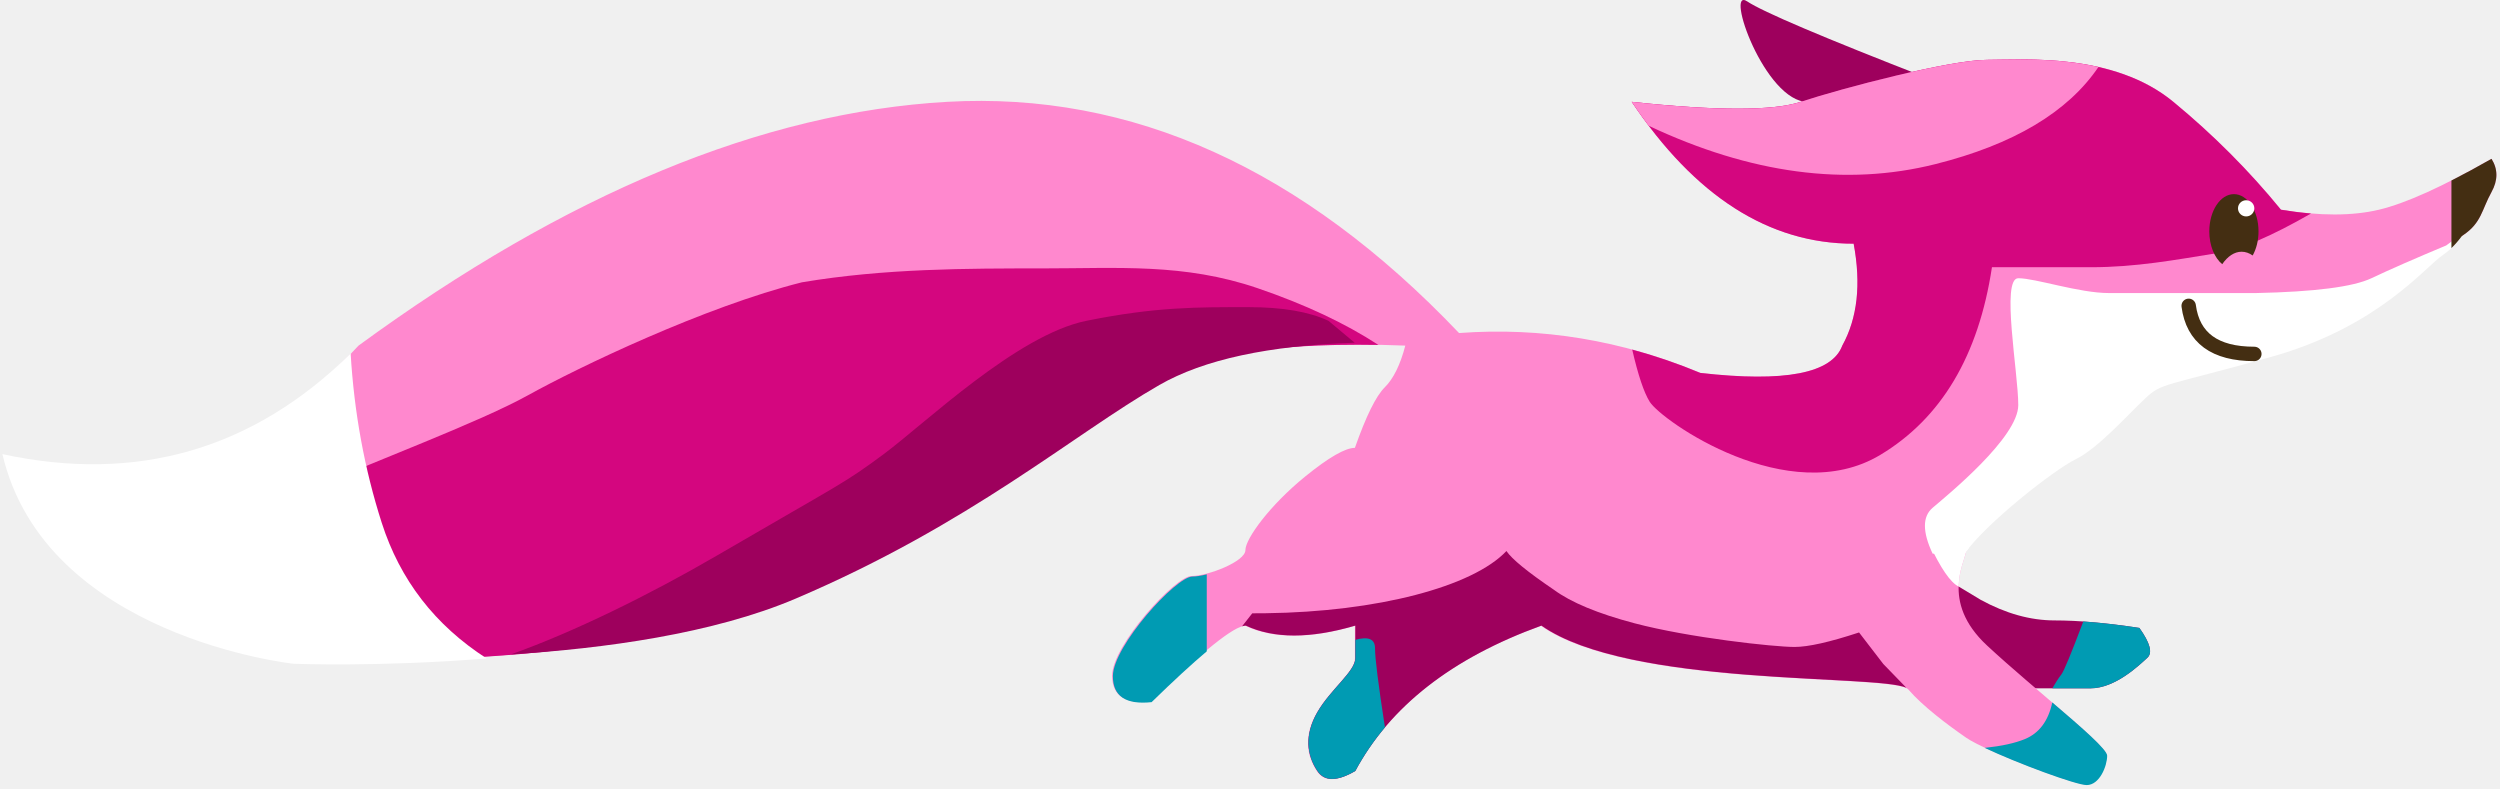
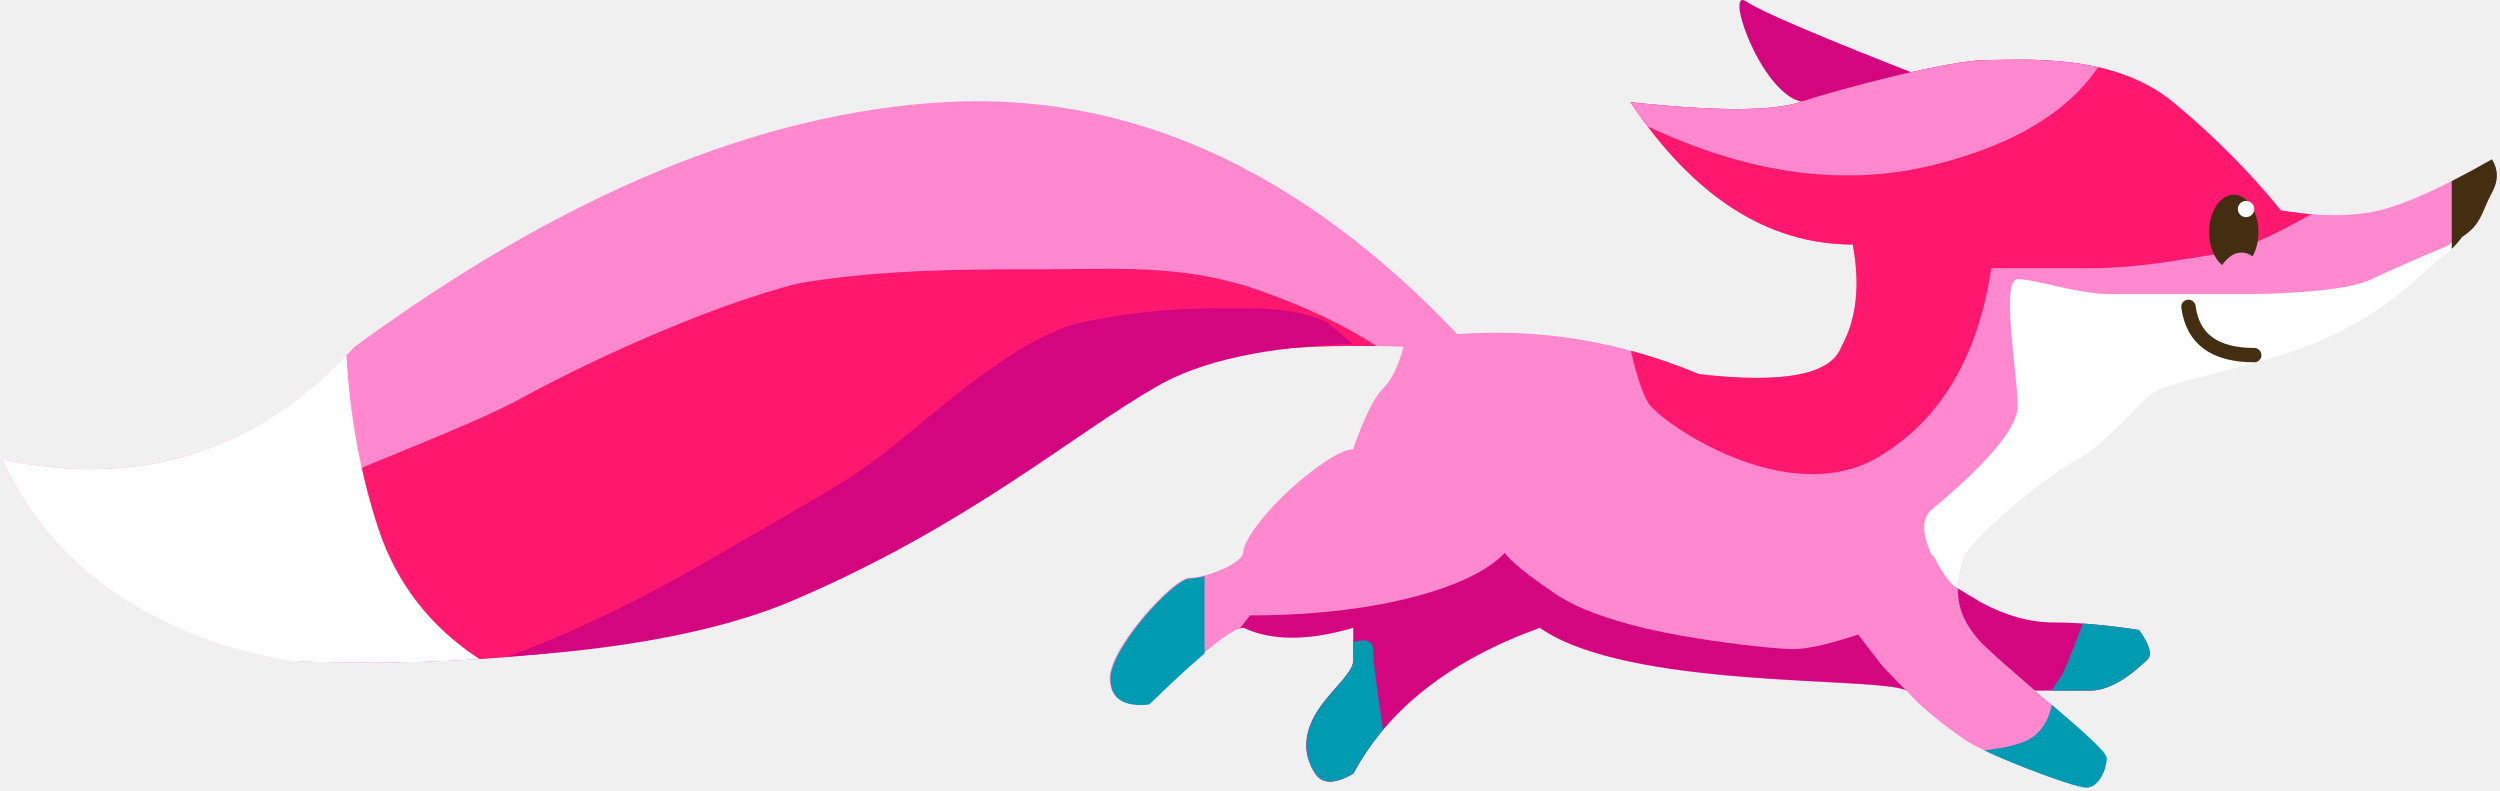
- <svg xmlns="http://www.w3.org/2000/svg" width="520px" height="164px" viewBox="0 0 520 164" version="1.1">
+ <svg xmlns="http://www.w3.org/2000/svg" width="490px" height="155px" viewBox="0 0 490 155" version="1.1">
  <g id="Concept-screens" stroke="none" stroke-width="1" fill="none" fill-rule="evenodd">
-     <g id="Group-38" transform="translate(-111, -193)">
-       <g id="Group-29">
-         <g id="Group-22" transform="translate(112.5, 193)">
-           <g id="Group-10">
-             <g id="Group-9">
-               <g id="Group-8">
-                 <path d="M410.466,124.752 C415.706,127.615 420.828,129.046 425.831,129.046 C430.835,129.046 436.721,129.566 443.488,130.606 C445.717,133.719 446.274,135.787 445.16,136.807 C443.488,138.338 438.508,143.174 433.3,143.174 C429.828,143.174 425.8,143.174 421.217,143.174 C414.05,140.825 410.466,138.703 410.466,136.807 C410.466,134.911 408.612,130.892 404.904,124.752 L402.59,120.002 L410.466,124.752 Z" id="Path-6" fill="#9E005D" />
-                 <path d="M337.909,21.18 C355.581,23.085 367.302,23.085 373.07,21.18 C381.723,18.322 404.213,12.448 411.813,12.448 C419.413,12.448 438.084,10.873 450.572,21.18 C458.897,28.051 466.359,35.531 472.958,43.62 C480.983,44.94 487.772,44.94 493.325,43.62 C498.877,42.3 506.68,38.771 516.733,33.035 C518.09,35.195 518.09,37.499 516.733,39.948 C514.698,43.62 514.667,46.318 510.895,48.87 C507.124,51.421 495.344,65.621 472.958,71.887 C450.572,78.152 450.336,77.176 446.74,80.574 C443.144,83.972 436.903,90.952 432.366,93.154 C427.83,95.356 407.487,112.371 407.487,114.427 C407.487,116.483 401.827,125.001 411.813,134.273 C421.8,143.545 436.633,154.926 436.633,157.067 C436.633,159.208 435.065,163.181 432.366,163.181 C429.668,163.181 411.469,156.213 407.487,153.461 C403.504,150.709 398.401,146.85 395.451,143.431 C392.501,140.011 337.909,143.431 319.029,130.163 C300.444,136.889 287.54,146.966 280.317,160.394 C276.525,162.612 273.893,162.612 272.421,160.394 C270.212,157.067 269.689,152.945 272.421,148.188 C275.152,143.431 280.317,139.673 280.317,136.973 C280.317,135.173 280.317,132.903 280.317,130.163 C270.97,132.903 263.379,132.903 257.544,130.163 C255.218,130.163 248.662,135.419 237.874,145.933 C232.506,146.498 229.822,144.696 229.822,140.527 C229.822,134.273 242.969,119.806 246.36,119.806 C249.75,119.806 257.544,116.798 257.544,114.427 C257.544,112.056 262.65,105.058 269.987,99.106 C274.878,95.138 278.322,93.154 280.317,93.154 C282.638,86.562 284.705,82.369 286.521,80.574 C288.336,78.778 289.763,75.883 290.801,71.887 C264.431,70.847 245.293,73.742 233.388,80.574 C215.531,90.821 194.19,109.466 157.765,124.997 C121.34,140.527 59.885,136.973 59.885,136.973 C59.885,136.973 16.34,132.213 -9.9475983e-14,95.252 C28.717,101.368 53.075,93.579 73.075,71.887 C116.312,40.254 157.125,23.352 195.514,21.18 C233.902,19.008 269.392,35.039 301.982,69.273 C319.103,68 335.84,70.765 352.19,77.567 C369.72,79.572 379.56,77.678 381.711,71.887 C384.867,66.184 385.655,59.118 384.078,50.689 C366.477,50.689 351.087,40.853 337.909,21.18 Z" id="Path-4" fill="#FF88CE" />
-                 <path d="M399.514,16.277 C377.637,7.761 365.106,2.433 361.921,0.294 C357.143,-2.915 365.585,21.21 374.538,21.21 C380.507,21.21 387.123,20.47 394.387,18.991 L399.514,16.277 Z" id="Path-5" fill="#9E005D" />
-                 <path d="M479.197,44.403 C470.974,49.124 464.626,51.846 460.154,52.571 C450.81,54.084 442.731,55.583 433.432,55.583 C427.232,55.583 420.363,55.583 412.825,55.583 C410.043,73.977 402.302,86.988 389.601,94.618 C370.55,106.063 344.094,87.508 341.634,83.561 C340.436,81.638 339.224,78.02 337.999,72.709 C342.754,73.996 347.477,75.616 352.168,77.567 C369.698,79.572 379.539,77.678 381.69,71.887 C384.845,66.184 385.634,59.118 384.056,50.689 C366.455,50.689 351.065,40.853 337.887,21.18 C355.559,23.085 367.28,23.085 373.048,21.18 C381.701,18.322 404.191,12.448 411.791,12.448 C419.391,12.448 438.062,10.873 450.55,21.18 C458.876,28.051 466.338,35.531 472.936,43.62 C475.114,43.978 477.201,44.239 479.197,44.403 Z" id="Combined-Shape" fill="#D4067F" />
-                 <path d="M285.204,71.744 C261.82,71.329 244.623,74.281 233.612,80.599 C215.755,90.846 194.414,109.491 157.989,125.022 C121.564,140.552 60.11,136.998 60.11,136.998 C60.11,136.998 37.987,134.58 19.361,119.806 C46.46,109.039 62.369,102.514 67.089,100.231 C74.786,96.509 97.89,88.001 108.342,82.205 C118.794,76.409 145.076,63.79 165.302,58.719 C182.474,55.829 199.728,55.829 215.357,55.829 C230.986,55.829 244.764,54.708 260.082,59.943 C269.93,63.309 278.304,67.242 285.204,71.744 Z" id="Combined-Shape" fill="#D4067F" />
-                 <path d="M99.723,136.954 C77.497,138.768 59.579,138.063 59.579,138.063 C59.579,138.063 7.914,132.571 -0.996,94.461 C26.965,100.505 51.109,93.53 71.435,73.537 C72.163,85.819 74.314,97.542 77.889,108.706 C81.707,120.632 88.986,130.048 99.723,136.954 Z" id="Combined-Shape" fill="#FFFFFF" />
-                 <path d="M280.273,71.287 C262.404,71.861 248.865,74.79 239.654,80.075 C221.797,90.323 200.456,108.968 164.031,124.498 C146.816,131.838 124.01,134.915 104.743,136.119 C117.565,131.586 133.546,123.754 147.707,115.504 C173.797,100.304 173.802,100.757 182.279,94.482 C190.756,88.208 209.989,69.668 224.448,66.734 C238.906,63.801 247.641,63.886 258.212,63.886 C265.26,63.886 270.798,64.835 274.828,66.734 L280.273,71.287 Z" id="Combined-Shape" fill="#9E005D" />
-                 <path d="M434.981,13.928 C428.613,23.325 417.3,30.063 401.042,34.141 C382.477,38.799 362.609,36.141 341.436,26.169 C340.236,24.583 339.053,22.92 337.887,21.18 C355.559,23.085 367.28,23.085 373.048,21.18 C381.701,18.322 404.191,12.448 411.791,12.448 C416.572,12.448 425.734,11.825 434.981,13.928 Z" id="Combined-Shape" fill="#FF88CE" />
-               </g>
-               <path d="M511.245,48.138 C509.973,50.029 508.486,51.78 506.614,53.046 C502.843,55.597 493.241,67.978 470.855,74.244 C448.469,80.509 448.234,79.533 444.638,82.931 C441.042,86.328 434.8,93.309 430.264,95.511 C425.75,97.702 411.44,108.947 407.121,115.181 L406.901,115.158 L400.487,115.158 C398.35,110.623 398.35,107.444 400.487,105.62 C403.694,102.884 418.3,90.974 418.3,84.261 C418.3,77.547 414.669,57.872 418.3,57.872 C421.93,57.872 430.899,60.957 437.196,60.957 C441.395,60.957 446.765,60.957 453.307,60.957 L467.703,60.957 C479.935,60.702 487.952,59.673 491.755,57.872 C495.557,56.071 500.746,53.797 507.319,51.049 L511.245,48.138 Z" id="Combined-Shape" fill="#FFFFFF" />
-             </g>
-             <path d="M395.011,143.042 C388.618,140.203 337.306,142.904 319.122,130.125 C300.537,136.852 287.633,146.929 280.41,160.357 C276.618,162.575 273.986,162.575 272.514,160.357 C270.305,157.03 269.782,152.908 272.514,148.151 C275.245,143.394 280.41,139.636 280.41,136.936 C280.41,135.136 280.41,132.866 280.41,130.125 C271.063,132.866 263.472,132.866 257.637,130.125 C257.415,130.125 257.153,130.174 256.852,130.27 L258.969,127.571 C260.234,127.567 261.177,127.561 261.797,127.553 C284.937,127.266 304.845,122.045 311.835,114.612 C312.96,116.286 316.247,118.971 321.697,122.665 C325.271,125.304 330.864,127.628 338.475,129.639 C349.892,132.655 367.507,134.567 371.767,134.567 C374.607,134.567 379.079,133.561 385.183,131.551 L390.225,138.107 L395.011,143.042 Z M238.692,145.191 C238.452,145.423 238.211,145.658 237.967,145.896 C236.102,146.092 234.561,146.003 233.344,145.628 L238.692,145.191 Z" id="Combined-Shape" fill="#9E005D" />
-             <path d="" id="Path-7" stroke="#979797" stroke-width="3" />
-             <path d="M425.378,146.105 C431.647,151.456 436.79,155.921 436.79,157.182 C436.79,159.323 435.223,163.296 432.524,163.296 C430.346,163.296 418.068,158.756 411.32,155.558 C414.837,155.187 417.626,154.576 419.686,153.725 C422.653,152.499 424.551,149.959 425.378,146.105 Z M249.506,135.481 C246.447,138.051 242.623,141.573 238.032,146.048 C232.664,146.613 229.98,144.811 229.98,140.642 C229.98,134.388 243.127,119.921 246.517,119.921 C247.321,119.921 248.371,119.752 249.506,119.463 L249.506,135.481 Z" id="Combined-Shape" fill="#009BB3" />
-             <path d="M431.829,129.265 C435.371,129.509 439.257,129.956 443.488,130.606 C445.717,133.719 446.274,135.787 445.16,136.807 C443.488,138.338 438.508,143.174 433.3,143.174 L425.379,143.174 C426.058,141.99 426.69,141.023 427.275,140.272 C427.791,139.61 429.309,135.941 431.829,129.265 Z" id="Combined-Shape" fill="#009BB3" />
-             <path d="M508.398,51.598 L508.398,37.548 C510.98,36.237 513.758,34.733 516.733,33.035 C518.09,35.195 518.09,37.499 516.733,39.948 C514.698,43.62 514.667,46.318 510.895,48.87 C510.79,48.941 510.679,49.021 510.561,49.11 C509.904,50 509.19,50.842 508.398,51.598 Z" id="Combined-Shape" fill="#442E12" />
-             <path d="M460.721,54.953 C459.121,53.642 458.034,51.078 458.034,48.13 C458.034,43.849 460.326,40.378 463.153,40.378 C465.979,40.378 468.271,43.849 468.271,48.13 C468.271,50.04 467.815,51.789 467.058,53.141 C466.34,52.635 465.564,52.359 464.755,52.359 C463.241,52.359 461.844,53.324 460.721,54.953 Z" id="Combined-Shape" fill="#442E12" />
-             <ellipse id="Oval" fill="#FFFFFF" cx="465.701" cy="43.335" rx="1.701" ry="1.683" />
-             <path d="M453.746,63.614 C454.625,70.283 459.177,73.617 467.402,73.617" id="Path-18" stroke="#442E12" stroke-width="3" stroke-linecap="round" />
-             <path d="M286.568,151.297 C284.19,154.125 282.138,157.145 280.41,160.357 C276.618,162.575 273.986,162.575 272.514,160.357 C270.305,157.03 269.782,152.908 272.514,148.151 C275.245,143.394 280.41,139.636 280.41,136.936 L280.41,133.08 C283.14,132.334 284.505,132.922 284.505,134.844 C284.505,136.912 285.193,142.396 286.568,151.297 Z" id="Combined-Shape" fill="#009BB3" />
-             <path d="M408.085,113.905 C407.862,114.18 407.654,114.448 407.46,114.709 C407.258,115.932 405.971,118.565 405.893,121.994 L405.937,122.021 C404.218,121.204 402.156,118.21 399.75,113.041 L408.085,113.905 Z" id="Combined-Shape" fill="#FFFFFF" />
-           </g>
+     <g id="Group-10" transform="translate(0.5, 0)">
+       <g id="Group-9">
+         <g id="Group-8">
+           <path d="M387.574,117.947 C392.522,120.654 397.358,122.007 402.083,122.007 C406.808,122.007 412.365,122.499 418.755,123.482 C420.86,126.426 421.386,128.38 420.334,129.345 C418.755,130.792 414.053,135.364 409.135,135.364 C405.856,135.364 402.053,135.364 397.726,135.364 C390.958,133.144 387.574,131.138 387.574,129.345 C387.574,127.552 385.824,123.753 382.323,117.947 L380.138,113.457 L387.574,117.947 Z" id="Path-6" fill="#D4067F" />
+           <path d="M319.064,20.024 C335.751,21.826 346.818,21.826 352.264,20.024 C360.434,17.323 381.671,11.769 388.847,11.769 C396.023,11.769 413.652,10.28 425.444,20.024 C433.305,26.521 440.351,33.593 446.582,41.241 C454.159,42.489 460.569,42.489 465.812,41.241 C471.055,39.992 478.423,36.656 487.916,31.233 C489.197,33.275 489.197,35.454 487.916,37.769 C485.994,41.241 485.964,43.792 482.403,46.204 C478.842,48.616 467.719,62.042 446.582,67.966 C425.444,73.89 425.222,72.966 421.826,76.179 C418.431,79.391 412.537,85.991 408.254,88.073 C403.97,90.155 384.762,106.242 384.762,108.186 C384.762,110.129 379.417,118.183 388.847,126.949 C398.276,135.715 412.282,146.476 412.282,148.5 C412.282,150.524 410.802,154.28 408.254,154.28 C405.705,154.28 388.522,147.693 384.762,145.091 C381.001,142.489 376.182,138.84 373.397,135.607 C370.611,132.374 319.064,135.607 301.237,123.063 C283.688,129.423 271.504,138.95 264.684,151.646 C261.103,153.743 258.618,153.743 257.228,151.646 C255.143,148.5 254.649,144.603 257.228,140.105 C259.807,135.607 264.684,132.055 264.684,129.502 C264.684,127.8 264.684,125.654 264.684,123.063 C255.859,125.654 248.691,125.654 243.181,123.063 C240.985,123.063 234.794,128.033 224.608,137.973 C219.539,138.507 217.005,136.804 217.005,132.862 C217.005,126.949 229.419,113.271 232.621,113.271 C235.822,113.271 243.181,110.427 243.181,108.186 C243.181,105.944 248.002,99.328 254.93,93.7 C259.549,89.949 262.8,88.073 264.684,88.073 C266.875,81.841 268.828,77.876 270.542,76.179 C272.256,74.481 273.603,71.744 274.584,67.966 C249.684,66.982 231.613,69.72 220.372,76.179 C203.511,85.867 183.36,103.495 148.966,118.179 C114.573,132.862 56.546,129.502 56.546,129.502 C56.546,129.502 15.428,125.001 -9.9475983e-14,90.056 C27.115,95.839 50.115,88.475 69,67.966 C109.826,38.058 148.362,22.078 184.61,20.024 C220.858,17.971 254.368,33.128 285.14,65.495 C301.307,64.291 317.11,66.905 332.549,73.336 C349.101,75.231 358.393,73.441 360.424,67.966 C363.403,62.574 364.148,55.894 362.658,47.924 C346.039,47.924 331.507,38.624 319.064,20.024 Z" id="Path-4" fill="#FF88CE" />
+           <path d="M377.233,15.389 C356.577,7.337 344.745,2.3 341.737,0.278 C337.225,-2.756 345.196,20.053 353.65,20.053 C359.286,20.053 365.533,19.354 372.392,17.955 L377.233,15.389 Z" id="Path-5" fill="#D4067F" />
+           <path d="M425.423,20.024 C433.284,26.521 440.33,33.593 446.561,41.241 C448.618,41.58 450.589,41.827 452.474,41.981 C444.708,46.444 438.714,49.018 434.492,49.703 C425.669,51.134 418.041,52.551 409.259,52.551 L389.802,52.551 L389.802,52.551 C387.175,69.942 379.866,82.243 367.873,89.457 C349.884,100.278 324.904,82.735 322.582,79.003 C321.45,77.185 320.306,73.766 319.15,68.746 C323.639,69.96 328.099,71.491 332.528,73.336 C349.08,75.231 358.372,73.441 360.403,67.966 C363.382,62.574 364.127,55.894 362.637,47.924 C346.018,47.924 331.487,38.624 319.043,20.024 C335.73,21.826 346.797,21.826 352.244,20.024 C360.414,17.323 381.65,11.769 388.826,11.769 C396.002,11.769 413.631,10.28 425.423,20.024 Z" id="Combined-Shape" fill="#FF186E" />
+           <path d="M203.347,52.784 C218.105,52.784 231.114,51.724 245.577,56.673 C254.876,59.856 262.784,63.575 269.3,67.831 C247.218,67.439 230.98,70.229 220.584,76.203 C203.723,85.891 183.572,103.519 149.178,118.202 C114.785,132.886 56.758,129.526 56.758,129.526 C56.758,129.526 35.869,127.239 18.282,113.272 C43.869,103.092 58.891,96.922 63.348,94.764 C70.616,91.245 92.431,83.201 102.3,77.721 C112.169,72.241 136.986,60.311 156.083,55.516 C171.343,52.945 186.673,52.794 200.727,52.785 Z" id="Combined-Shape" fill="#FF186E" />
+           <path d="M67.404,69.626 C68.04,81.39 70.088,92.607 73.545,103.276 C77.07,114.157 83.718,122.798 93.489,129.201 C72.954,130.521 56.55,129.569 56.55,129.569 C56.55,129.569 15.432,125.061 0.004,90.056 C26.306,95.674 48.735,88.902 67.293,69.74 Z" id="Combined-Shape" fill="#FFFFFF" />
+           <path d="M243.812,60.401 C250.466,60.401 255.696,61.299 259.501,63.094 L259.501,63.094 L264.642,67.399 C247.769,67.941 234.985,70.711 226.289,75.708 C209.428,85.396 189.277,103.024 154.883,117.707 C138.628,124.647 117.095,127.556 98.902,128.695 C111.009,124.408 126.098,117.003 139.47,109.204 C164.105,94.833 164.109,95.261 172.113,89.329 C180.118,83.396 198.278,65.868 211.93,63.094 C224.244,60.593 232.161,60.413 240.92,60.402 Z" id="Combined-Shape" fill="#D4067F" />
+           <path d="M410.722,13.168 L410.473,13.533 C404.416,22.227 393.817,28.476 378.677,32.279 C361.147,36.682 342.386,34.17 322.395,24.742 C321.261,23.242 320.144,21.67 319.043,20.024 C335.73,21.826 346.797,21.826 352.244,20.024 C360.414,17.323 381.65,11.769 388.826,11.769 C393.34,11.769 401.99,11.18 410.722,13.168 Z" id="Combined-Shape" fill="#FF88CE" />
        </g>
+         <path d="M478.361,50.152 C474.8,52.564 465.734,64.27 444.596,70.194 C423.458,76.118 423.236,75.195 419.841,78.407 C416.445,81.62 410.552,88.22 406.268,90.301 C402.006,92.373 388.493,103.005 384.416,108.899 L384.208,108.877 L378.153,108.877 C376.134,104.589 376.134,101.583 378.153,99.859 C381.18,97.273 394.972,86.012 394.972,79.665 C394.972,73.317 391.544,54.716 394.972,54.716 C398.4,54.716 406.868,57.632 412.814,57.632 L441.619,57.632 C453.169,57.391 460.74,56.419 464.33,54.716 C467.921,53.013 472.819,50.862 479.027,48.264 L482.734,45.51 C481.533,47.299 480.129,48.955 478.361,50.152 Z" id="Combined-Shape" fill="#FFFFFF" />
      </g>
+       <path d="M294.444,108.36 C295.507,109.943 298.611,112.481 303.756,115.975 C307.131,118.469 312.412,120.666 319.599,122.567 C330.379,125.419 347.011,127.227 351.034,127.227 C353.716,127.227 357.938,126.276 363.702,124.375 L363.702,124.375 L368.462,130.573 L372.987,135.242 C366.97,132.555 318.499,135.113 301.325,123.028 C283.776,129.387 271.592,138.915 264.772,151.61 C261.191,153.707 258.706,153.707 257.316,151.61 C255.231,148.465 254.736,144.568 257.316,140.07 C259.895,135.572 264.772,132.019 264.772,129.467 L264.772,123.028 C255.946,125.618 248.779,125.618 243.269,123.028 C243.058,123.028 242.811,123.074 242.527,123.165 L244.526,120.612 C245.721,120.609 246.612,120.603 247.197,120.596 C269.046,120.324 287.844,115.388 294.444,108.36 Z M224.696,137.938 C222.935,138.123 221.48,138.039 220.33,137.684 L225.381,137.271 C225.155,137.49 224.926,137.713 224.696,137.938 Z" id="Combined-Shape" fill="#D4067F" />
+       <path d="" id="Path-7" stroke="#979797" stroke-width="2.815" />
+       <path d="M412.431,148.609 C412.431,150.633 410.951,154.389 408.402,154.389 C406.345,154.389 394.75,150.096 388.379,147.072 C391.702,146.722 394.335,146.145 396.281,145.34 C399.082,144.181 400.874,141.78 401.655,138.136 C407.574,143.195 412.431,147.416 412.431,148.609 Z M235.591,112.947 L235.592,128.091 C232.704,130.521 229.092,133.851 224.757,138.082 C219.688,138.616 217.154,136.912 217.154,132.97 C217.154,127.058 229.568,113.38 232.769,113.38 C233.528,113.38 234.519,113.22 235.591,112.947 Z" id="Combined-Shape" fill="#009BB3" />
+       <path d="M418.755,123.482 C420.86,126.426 421.386,128.38 420.334,129.345 C418.755,130.792 414.053,135.364 409.135,135.364 L401.656,135.363 C402.297,134.245 402.894,133.331 403.446,132.621 C403.934,131.995 405.367,128.526 407.746,122.215 C411.089,122.444 414.76,122.867 418.755,123.482 Z" id="Combined-Shape" fill="#009BB3" />
+       <path d="M487.916,31.233 C489.197,33.275 489.197,35.454 487.916,37.769 C485.994,41.241 485.964,43.792 482.403,46.204 C482.302,46.272 482.196,46.349 482.083,46.435 C481.464,47.275 480.792,48.07 480.046,48.783 L480.045,35.5 C482.482,34.261 485.106,32.838 487.916,31.233 Z" id="Combined-Shape" fill="#442E12" />
+       <path d="M437.323,38.176 C439.992,38.176 442.156,41.457 442.156,45.505 C442.156,47.311 441.725,48.964 441.011,50.242 C440.332,49.764 439.6,49.503 438.836,49.503 C437.406,49.503 436.087,50.416 435.027,51.955 C433.516,50.716 432.49,48.292 432.49,45.505 C432.49,41.457 434.654,38.176 437.323,38.176 Z" id="Combined-Shape" fill="#442E12" />
+       <ellipse id="Oval" fill="#FFFFFF" cx="439.729" cy="40.972" rx="1.606" ry="1.591" />
+       <path d="M428.441,60.144 C429.271,66.449 433.569,69.602 441.335,69.602" id="Path-18" stroke="#442E12" stroke-width="2.815" stroke-linecap="round" />
+       <path d="M268.639,127.489 C268.639,129.444 269.288,134.629 270.586,143.045 C268.341,145.719 266.403,148.574 264.772,151.61 C261.191,153.707 258.706,153.707 257.316,151.61 C255.231,148.465 254.736,144.568 257.316,140.07 C259.895,135.572 264.772,132.019 264.772,129.467 L264.773,125.821 C267.35,125.116 268.639,125.672 268.639,127.489 Z" id="Combined-Shape" fill="#009BB3" />
+       <path d="M377.456,106.875 L385.326,107.693 C385.114,107.954 384.916,108.209 384.733,108.457 C384.544,109.613 383.331,112.101 383.257,115.339 L383.3,115.366 C381.677,114.595 379.729,111.764 377.456,106.875 L377.456,106.875 Z" id="Combined-Shape" fill="#FFFFFF" />
    </g>
  </g>
</svg>
